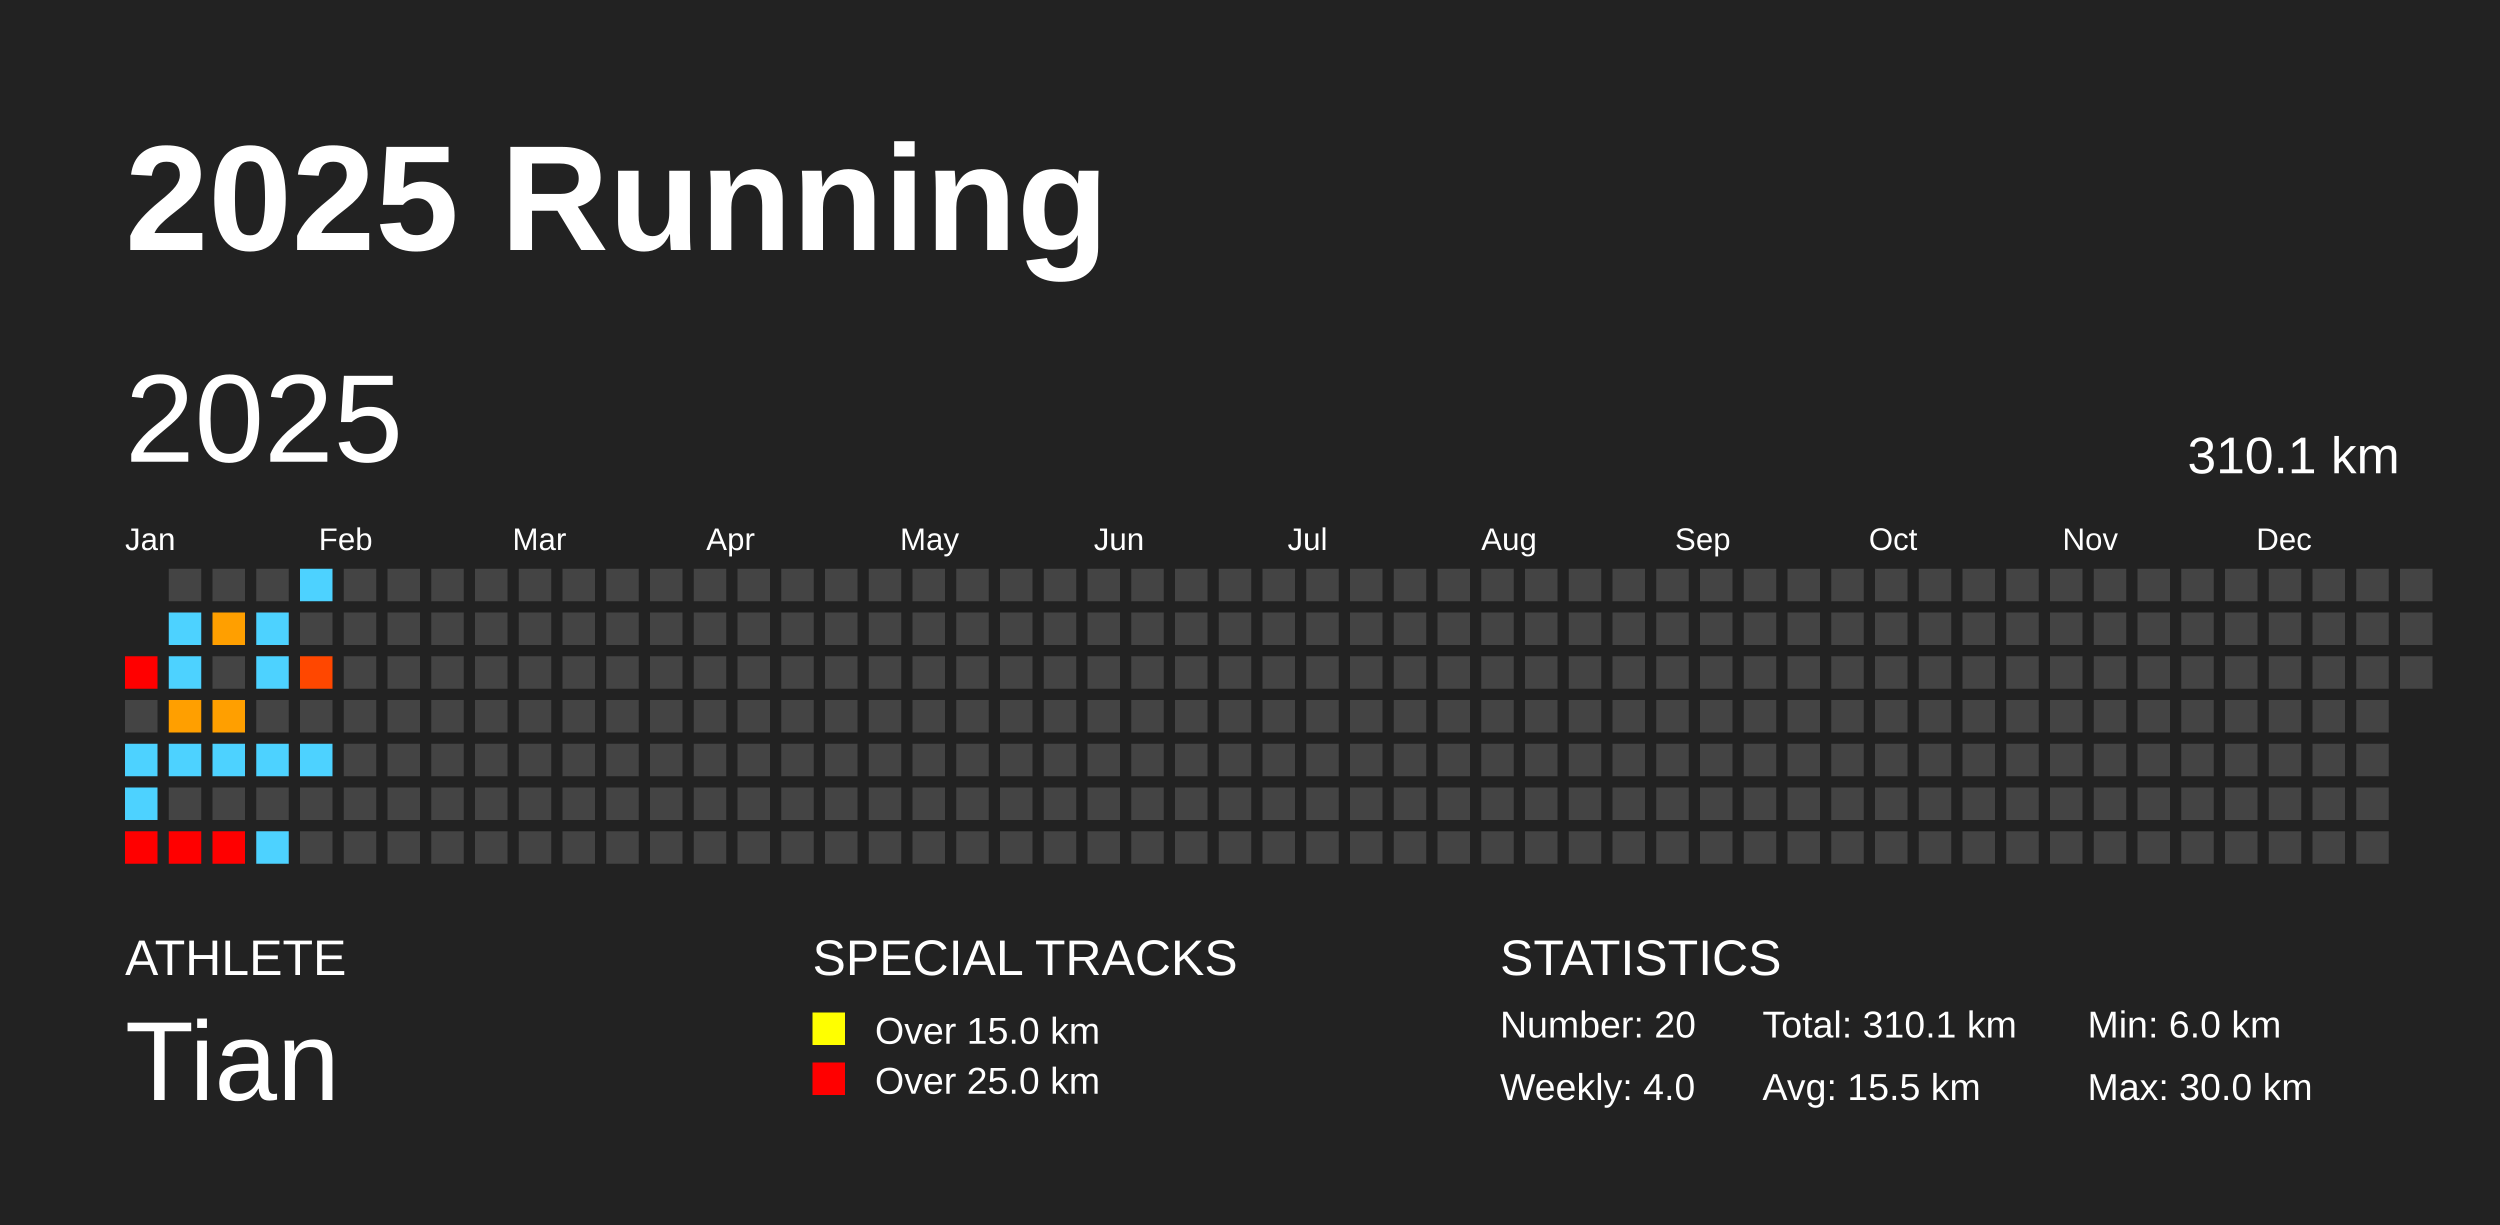
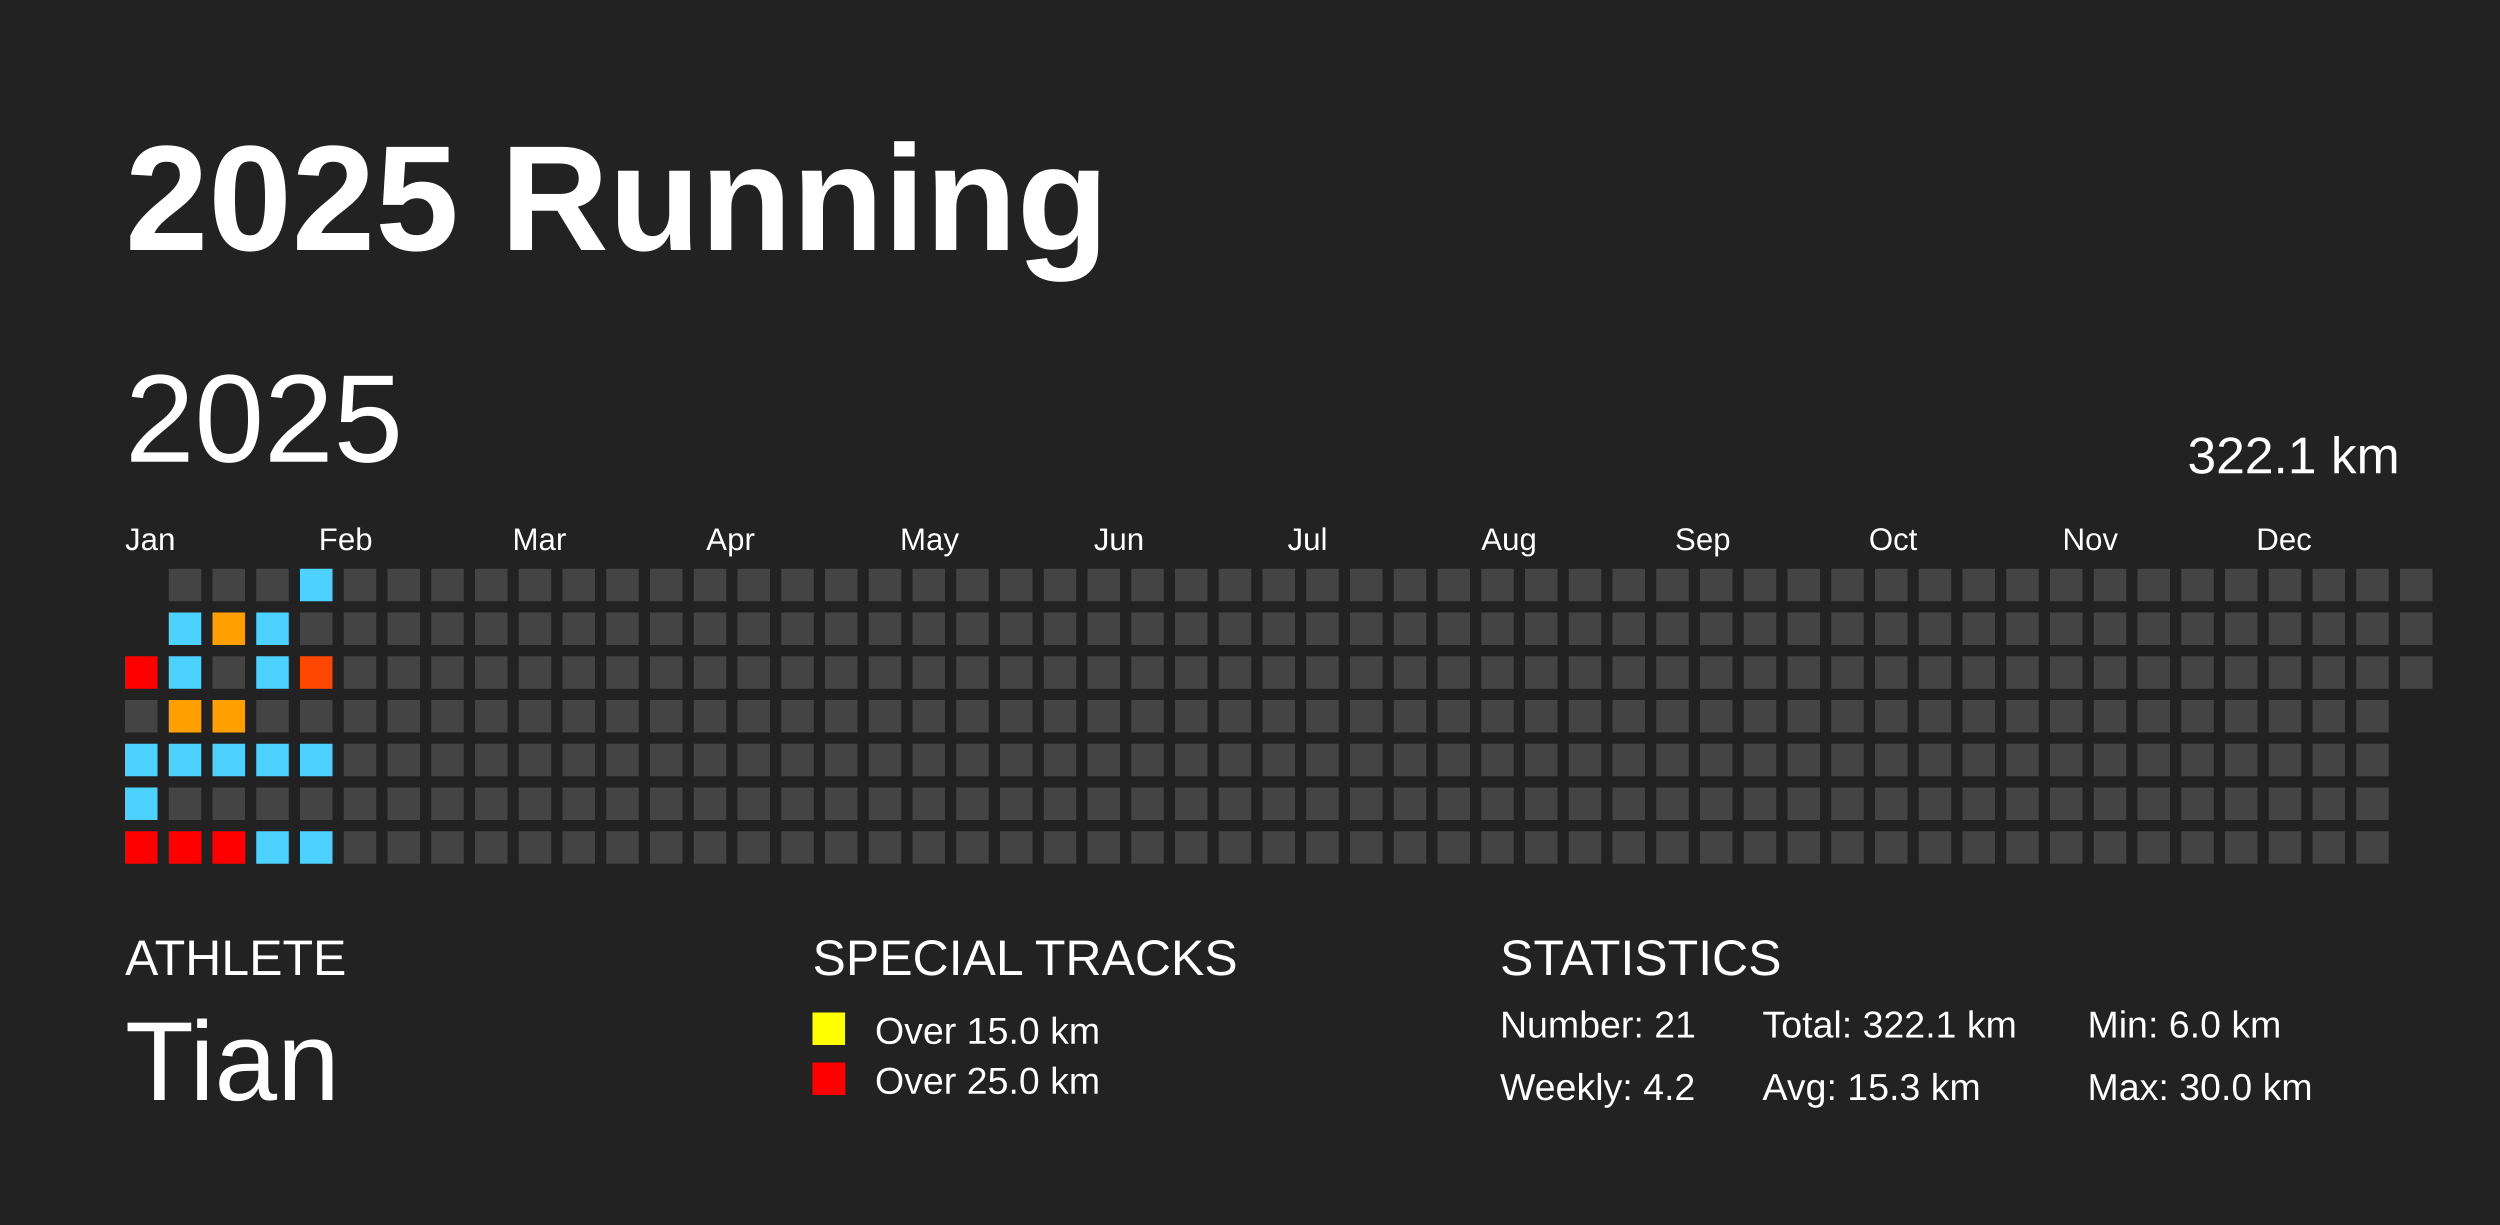
<svg xmlns="http://www.w3.org/2000/svg" baseProfile="full" height="98mm" version="1.1" viewBox="0,0,200,98" width="200mm">
  <defs />
  <rect fill="#222222" height="98" width="200" x="0" y="0" />
  <text fill="#FFFFFF" style="font-size:12px; font-family:Arial; font-weight:bold;" x="10" y="20">2025 Running</text>
  <text fill="#FFFFFF" style="font-size:4px; font-family:Arial" x="10" y="78">ATHLETE</text>
  <text fill="#FFFFFF" style="font-size:9px; font-family:Arial" x="10" y="88">Tian</text>
  <text fill="#FFFFFF" style="font-size:4px; font-family:Arial" x="65" y="78">SPECIAL TRACKS</text>
  <rect fill="yellow" height="2.6" width="2.6" x="65" y="81" />
  <text fill="#FFFFFF" style="font-size:3px; font-family:Arial" x="70" y="83.5">Over 15.0 km</text>
  <rect fill="red" height="2.6" width="2.6" x="65" y="85" />
  <text fill="#FFFFFF" style="font-size:3px; font-family:Arial" x="70" y="87.5">Over 25.0 km</text>
  <text fill="#FFFFFF" style="font-size:4px; font-family:Arial" x="120" y="78">STATISTICS</text>
-   <text fill="#FFFFFF" style="font-size:3px; font-family:Arial" x="120" y="83">Number: 20</text>
-   <text fill="#FFFFFF" style="font-size:3px; font-family:Arial" x="120" y="88">Weekly: 4.0</text>
-   <text fill="#FFFFFF" style="font-size:3px; font-family:Arial" x="141" y="83">Total: 310.1 km</text>
-   <text fill="#FFFFFF" style="font-size:3px; font-family:Arial" x="141" y="88">Avg: 15.5 km</text>
+   <text fill="#FFFFFF" style="font-size:3px; font-family:Arial" x="120" y="83">Number: 21</text>
+   <text fill="#FFFFFF" style="font-size:3px; font-family:Arial" x="120" y="88">Weekly: 4.2</text>
+   <text fill="#FFFFFF" style="font-size:3px; font-family:Arial" x="141" y="83">Total: 322.1 km</text>
+   <text fill="#FFFFFF" style="font-size:3px; font-family:Arial" x="141" y="88">Avg: 15.3 km</text>
  <text fill="#FFFFFF" style="font-size:3px; font-family:Arial" x="167" y="83">Min: 6.0 km</text>
  <text fill="#FFFFFF" style="font-size:3px; font-family:Arial" x="167" y="88">Max: 30.0 km</text>
  <text dominant-baseline="hanging" fill="#FFFFFF" style="font-size:10.0px; font-family:Arial;" x="10" y="30">2025</text>
-   <text dominant-baseline="hanging" fill="#FFFFFF" style="font-size:4.125px; font-family:Arial;" x="175" y="35">310.1 km</text>
+   <text dominant-baseline="hanging" fill="#FFFFFF" style="font-size:4.125px; font-family:Arial;" x="175" y="35">322.1 km</text>
  <text fill="#FFFFFF" style="font-size:2.5px; font-family:Arial" x="10.0" y="44">Jan</text>
  <text fill="#FFFFFF" style="font-size:2.5px; font-family:Arial" x="25.5" y="44">Feb</text>
  <text fill="#FFFFFF" style="font-size:2.5px; font-family:Arial" x="41.0" y="44">Mar</text>
  <text fill="#FFFFFF" style="font-size:2.5px; font-family:Arial" x="56.5" y="44">Apr</text>
  <text fill="#FFFFFF" style="font-size:2.5px; font-family:Arial" x="72.0" y="44">May</text>
  <text fill="#FFFFFF" style="font-size:2.5px; font-family:Arial" x="87.5" y="44">Jun</text>
  <text fill="#FFFFFF" style="font-size:2.5px; font-family:Arial" x="103.0" y="44">Jul</text>
  <text fill="#FFFFFF" style="font-size:2.5px; font-family:Arial" x="118.5" y="44">Aug</text>
  <text fill="#FFFFFF" style="font-size:2.5px; font-family:Arial" x="134.0" y="44">Sep</text>
  <text fill="#FFFFFF" style="font-size:2.5px; font-family:Arial" x="149.5" y="44">Oct</text>
  <text fill="#FFFFFF" style="font-size:2.5px; font-family:Arial" x="165.0" y="44">Nov</text>
  <text fill="#FFFFFF" style="font-size:2.5px; font-family:Arial" x="180.5" y="44">Dec</text>
  <rect fill="red" height="2.6" width="2.6" x="10.0" y="52.5" />
  <rect fill="#444444" height="2.6" width="2.6" x="10.0" y="56.0" />
  <rect fill="#4dd2ff" height="2.6" width="2.6" x="10.0" y="59.5" />
  <rect fill="#4dd2ff" height="2.6" width="2.6" x="10.0" y="63.0" />
  <rect fill="red" height="2.6" width="2.6" x="10.0" y="66.5" />
  <rect fill="#444444" height="2.6" width="2.6" x="13.5" y="45.5" />
  <rect fill="#4dd2ff" height="2.6" width="2.6" x="13.5" y="49.0" />
  <rect fill="#4dd2ff" height="2.6" width="2.6" x="13.5" y="52.5" />
  <rect fill="#ff9f00" height="2.6" width="2.6" x="13.5" y="56.0" />
  <rect fill="#4dd2ff" height="2.6" width="2.6" x="13.5" y="59.5" />
  <rect fill="#444444" height="2.6" width="2.6" x="13.5" y="63.0" />
  <rect fill="red" height="2.6" width="2.6" x="13.5" y="66.5" />
  <rect fill="#444444" height="2.6" width="2.6" x="17.0" y="45.5" />
  <rect fill="#ff9f00" height="2.6" width="2.6" x="17.0" y="49.0" />
  <rect fill="#444444" height="2.6" width="2.6" x="17.0" y="52.5" />
  <rect fill="#ff9f00" height="2.6" width="2.6" x="17.0" y="56.0" />
  <rect fill="#4dd2ff" height="2.6" width="2.6" x="17.0" y="59.5" />
  <rect fill="#444444" height="2.6" width="2.6" x="17.0" y="63.0" />
  <rect fill="red" height="2.6" width="2.6" x="17.0" y="66.5" />
  <rect fill="#444444" height="2.6" width="2.6" x="20.5" y="45.5" />
  <rect fill="#4dd2ff" height="2.6" width="2.6" x="20.5" y="49.0" />
  <rect fill="#4dd2ff" height="2.6" width="2.6" x="20.5" y="52.5" />
  <rect fill="#444444" height="2.6" width="2.6" x="20.5" y="56.0" />
  <rect fill="#4dd2ff" height="2.6" width="2.6" x="20.5" y="59.5" />
  <rect fill="#444444" height="2.6" width="2.6" x="20.5" y="63.0" />
  <rect fill="#4dd2ff" height="2.6" width="2.6" x="20.5" y="66.5" />
  <rect fill="#4dd2ff" height="2.6" width="2.6" x="24.0" y="45.5" />
  <rect fill="#444444" height="2.6" width="2.6" x="24.0" y="49.0" />
  <rect fill="#ff4700" height="2.6" width="2.6" x="24.0" y="52.5" />
  <rect fill="#444444" height="2.6" width="2.6" x="24.0" y="56.0" />
  <rect fill="#4dd2ff" height="2.6" width="2.6" x="24.0" y="59.5" />
  <rect fill="#444444" height="2.6" width="2.6" x="24.0" y="63.0" />
-   <rect fill="#444444" height="2.6" width="2.6" x="24.0" y="66.5" />
+   <rect fill="#4dd2ff" height="2.6" width="2.6" x="24.0" y="66.5" />
  <rect fill="#444444" height="2.6" width="2.6" x="27.5" y="45.5" />
  <rect fill="#444444" height="2.6" width="2.6" x="27.5" y="49.0" />
  <rect fill="#444444" height="2.6" width="2.6" x="27.5" y="52.5" />
  <rect fill="#444444" height="2.6" width="2.6" x="27.5" y="56.0" />
  <rect fill="#444444" height="2.6" width="2.6" x="27.5" y="59.5" />
  <rect fill="#444444" height="2.6" width="2.6" x="27.5" y="63.0" />
  <rect fill="#444444" height="2.6" width="2.6" x="27.5" y="66.5" />
  <rect fill="#444444" height="2.6" width="2.6" x="31.0" y="45.5" />
  <rect fill="#444444" height="2.6" width="2.6" x="31.0" y="49.0" />
  <rect fill="#444444" height="2.6" width="2.6" x="31.0" y="52.5" />
  <rect fill="#444444" height="2.6" width="2.6" x="31.0" y="56.0" />
  <rect fill="#444444" height="2.6" width="2.6" x="31.0" y="59.5" />
  <rect fill="#444444" height="2.6" width="2.6" x="31.0" y="63.0" />
  <rect fill="#444444" height="2.6" width="2.6" x="31.0" y="66.5" />
  <rect fill="#444444" height="2.6" width="2.6" x="34.5" y="45.5" />
  <rect fill="#444444" height="2.6" width="2.6" x="34.5" y="49.0" />
  <rect fill="#444444" height="2.6" width="2.6" x="34.5" y="52.5" />
  <rect fill="#444444" height="2.6" width="2.6" x="34.5" y="56.0" />
  <rect fill="#444444" height="2.6" width="2.6" x="34.5" y="59.5" />
  <rect fill="#444444" height="2.6" width="2.6" x="34.5" y="63.0" />
  <rect fill="#444444" height="2.6" width="2.6" x="34.5" y="66.5" />
  <rect fill="#444444" height="2.6" width="2.6" x="38.0" y="45.5" />
  <rect fill="#444444" height="2.6" width="2.6" x="38.0" y="49.0" />
  <rect fill="#444444" height="2.6" width="2.6" x="38.0" y="52.5" />
  <rect fill="#444444" height="2.6" width="2.6" x="38.0" y="56.0" />
  <rect fill="#444444" height="2.6" width="2.6" x="38.0" y="59.5" />
  <rect fill="#444444" height="2.6" width="2.6" x="38.0" y="63.0" />
  <rect fill="#444444" height="2.6" width="2.6" x="38.0" y="66.5" />
  <rect fill="#444444" height="2.6" width="2.6" x="41.5" y="45.5" />
  <rect fill="#444444" height="2.6" width="2.6" x="41.5" y="49.0" />
  <rect fill="#444444" height="2.6" width="2.6" x="41.5" y="52.5" />
  <rect fill="#444444" height="2.6" width="2.6" x="41.5" y="56.0" />
  <rect fill="#444444" height="2.6" width="2.6" x="41.5" y="59.5" />
  <rect fill="#444444" height="2.6" width="2.6" x="41.5" y="63.0" />
  <rect fill="#444444" height="2.6" width="2.6" x="41.5" y="66.5" />
  <rect fill="#444444" height="2.6" width="2.6" x="45.0" y="45.5" />
  <rect fill="#444444" height="2.6" width="2.6" x="45.0" y="49.0" />
  <rect fill="#444444" height="2.6" width="2.6" x="45.0" y="52.5" />
  <rect fill="#444444" height="2.6" width="2.6" x="45.0" y="56.0" />
  <rect fill="#444444" height="2.6" width="2.6" x="45.0" y="59.5" />
  <rect fill="#444444" height="2.6" width="2.6" x="45.0" y="63.0" />
  <rect fill="#444444" height="2.6" width="2.6" x="45.0" y="66.5" />
  <rect fill="#444444" height="2.6" width="2.6" x="48.5" y="45.5" />
  <rect fill="#444444" height="2.6" width="2.6" x="48.5" y="49.0" />
  <rect fill="#444444" height="2.6" width="2.6" x="48.5" y="52.5" />
  <rect fill="#444444" height="2.6" width="2.6" x="48.5" y="56.0" />
  <rect fill="#444444" height="2.6" width="2.6" x="48.5" y="59.5" />
  <rect fill="#444444" height="2.6" width="2.6" x="48.5" y="63.0" />
  <rect fill="#444444" height="2.6" width="2.6" x="48.5" y="66.5" />
  <rect fill="#444444" height="2.6" width="2.6" x="52.0" y="45.5" />
  <rect fill="#444444" height="2.6" width="2.6" x="52.0" y="49.0" />
  <rect fill="#444444" height="2.6" width="2.6" x="52.0" y="52.5" />
  <rect fill="#444444" height="2.6" width="2.6" x="52.0" y="56.0" />
  <rect fill="#444444" height="2.6" width="2.6" x="52.0" y="59.5" />
  <rect fill="#444444" height="2.6" width="2.6" x="52.0" y="63.0" />
  <rect fill="#444444" height="2.6" width="2.6" x="52.0" y="66.5" />
  <rect fill="#444444" height="2.6" width="2.6" x="55.5" y="45.5" />
  <rect fill="#444444" height="2.6" width="2.6" x="55.5" y="49.0" />
  <rect fill="#444444" height="2.6" width="2.6" x="55.5" y="52.5" />
  <rect fill="#444444" height="2.6" width="2.6" x="55.5" y="56.0" />
  <rect fill="#444444" height="2.6" width="2.6" x="55.5" y="59.5" />
  <rect fill="#444444" height="2.6" width="2.6" x="55.5" y="63.0" />
  <rect fill="#444444" height="2.6" width="2.6" x="55.5" y="66.5" />
  <rect fill="#444444" height="2.6" width="2.6" x="59.0" y="45.5" />
  <rect fill="#444444" height="2.6" width="2.6" x="59.0" y="49.0" />
  <rect fill="#444444" height="2.6" width="2.6" x="59.0" y="52.5" />
  <rect fill="#444444" height="2.6" width="2.6" x="59.0" y="56.0" />
  <rect fill="#444444" height="2.6" width="2.6" x="59.0" y="59.5" />
  <rect fill="#444444" height="2.6" width="2.6" x="59.0" y="63.0" />
  <rect fill="#444444" height="2.6" width="2.6" x="59.0" y="66.5" />
  <rect fill="#444444" height="2.6" width="2.6" x="62.5" y="45.5" />
  <rect fill="#444444" height="2.6" width="2.6" x="62.5" y="49.0" />
  <rect fill="#444444" height="2.6" width="2.6" x="62.5" y="52.5" />
  <rect fill="#444444" height="2.6" width="2.6" x="62.5" y="56.0" />
  <rect fill="#444444" height="2.6" width="2.6" x="62.5" y="59.5" />
  <rect fill="#444444" height="2.6" width="2.6" x="62.5" y="63.0" />
  <rect fill="#444444" height="2.6" width="2.6" x="62.5" y="66.5" />
  <rect fill="#444444" height="2.6" width="2.6" x="66.0" y="45.5" />
  <rect fill="#444444" height="2.6" width="2.6" x="66.0" y="49.0" />
  <rect fill="#444444" height="2.6" width="2.6" x="66.0" y="52.5" />
  <rect fill="#444444" height="2.6" width="2.6" x="66.0" y="56.0" />
  <rect fill="#444444" height="2.6" width="2.6" x="66.0" y="59.5" />
  <rect fill="#444444" height="2.6" width="2.6" x="66.0" y="63.0" />
  <rect fill="#444444" height="2.6" width="2.6" x="66.0" y="66.5" />
  <rect fill="#444444" height="2.6" width="2.6" x="69.5" y="45.5" />
  <rect fill="#444444" height="2.6" width="2.6" x="69.5" y="49.0" />
  <rect fill="#444444" height="2.6" width="2.6" x="69.5" y="52.5" />
  <rect fill="#444444" height="2.6" width="2.6" x="69.5" y="56.0" />
  <rect fill="#444444" height="2.6" width="2.6" x="69.5" y="59.5" />
  <rect fill="#444444" height="2.6" width="2.6" x="69.5" y="63.0" />
  <rect fill="#444444" height="2.6" width="2.6" x="69.5" y="66.5" />
  <rect fill="#444444" height="2.6" width="2.6" x="73.0" y="45.5" />
  <rect fill="#444444" height="2.6" width="2.6" x="73.0" y="49.0" />
  <rect fill="#444444" height="2.6" width="2.6" x="73.0" y="52.5" />
  <rect fill="#444444" height="2.6" width="2.6" x="73.0" y="56.0" />
  <rect fill="#444444" height="2.6" width="2.6" x="73.0" y="59.5" />
  <rect fill="#444444" height="2.6" width="2.6" x="73.0" y="63.0" />
  <rect fill="#444444" height="2.6" width="2.6" x="73.0" y="66.5" />
  <rect fill="#444444" height="2.6" width="2.6" x="76.5" y="45.5" />
  <rect fill="#444444" height="2.6" width="2.6" x="76.5" y="49.0" />
  <rect fill="#444444" height="2.6" width="2.6" x="76.5" y="52.5" />
  <rect fill="#444444" height="2.6" width="2.6" x="76.5" y="56.0" />
  <rect fill="#444444" height="2.6" width="2.6" x="76.5" y="59.5" />
  <rect fill="#444444" height="2.6" width="2.6" x="76.5" y="63.0" />
  <rect fill="#444444" height="2.6" width="2.6" x="76.5" y="66.5" />
  <rect fill="#444444" height="2.6" width="2.6" x="80.0" y="45.5" />
  <rect fill="#444444" height="2.6" width="2.6" x="80.0" y="49.0" />
  <rect fill="#444444" height="2.6" width="2.6" x="80.0" y="52.5" />
  <rect fill="#444444" height="2.6" width="2.6" x="80.0" y="56.0" />
  <rect fill="#444444" height="2.6" width="2.6" x="80.0" y="59.5" />
  <rect fill="#444444" height="2.6" width="2.6" x="80.0" y="63.0" />
  <rect fill="#444444" height="2.6" width="2.6" x="80.0" y="66.5" />
  <rect fill="#444444" height="2.6" width="2.6" x="83.5" y="45.5" />
  <rect fill="#444444" height="2.6" width="2.6" x="83.5" y="49.0" />
  <rect fill="#444444" height="2.6" width="2.6" x="83.5" y="52.5" />
  <rect fill="#444444" height="2.6" width="2.6" x="83.5" y="56.0" />
  <rect fill="#444444" height="2.6" width="2.6" x="83.5" y="59.5" />
  <rect fill="#444444" height="2.6" width="2.6" x="83.5" y="63.0" />
  <rect fill="#444444" height="2.6" width="2.6" x="83.5" y="66.5" />
  <rect fill="#444444" height="2.6" width="2.6" x="87.0" y="45.5" />
  <rect fill="#444444" height="2.6" width="2.6" x="87.0" y="49.0" />
  <rect fill="#444444" height="2.6" width="2.6" x="87.0" y="52.5" />
  <rect fill="#444444" height="2.6" width="2.6" x="87.0" y="56.0" />
  <rect fill="#444444" height="2.6" width="2.6" x="87.0" y="59.5" />
  <rect fill="#444444" height="2.6" width="2.6" x="87.0" y="63.0" />
  <rect fill="#444444" height="2.6" width="2.6" x="87.0" y="66.5" />
  <rect fill="#444444" height="2.6" width="2.6" x="90.5" y="45.5" />
  <rect fill="#444444" height="2.6" width="2.6" x="90.5" y="49.0" />
  <rect fill="#444444" height="2.6" width="2.6" x="90.5" y="52.5" />
  <rect fill="#444444" height="2.6" width="2.6" x="90.5" y="56.0" />
  <rect fill="#444444" height="2.6" width="2.6" x="90.5" y="59.5" />
  <rect fill="#444444" height="2.6" width="2.6" x="90.5" y="63.0" />
  <rect fill="#444444" height="2.6" width="2.6" x="90.5" y="66.5" />
  <rect fill="#444444" height="2.6" width="2.6" x="94.0" y="45.5" />
  <rect fill="#444444" height="2.6" width="2.6" x="94.0" y="49.0" />
  <rect fill="#444444" height="2.6" width="2.6" x="94.0" y="52.5" />
  <rect fill="#444444" height="2.6" width="2.6" x="94.0" y="56.0" />
  <rect fill="#444444" height="2.6" width="2.6" x="94.0" y="59.5" />
  <rect fill="#444444" height="2.6" width="2.6" x="94.0" y="63.0" />
  <rect fill="#444444" height="2.6" width="2.6" x="94.0" y="66.5" />
  <rect fill="#444444" height="2.6" width="2.6" x="97.5" y="45.5" />
  <rect fill="#444444" height="2.6" width="2.6" x="97.5" y="49.0" />
  <rect fill="#444444" height="2.6" width="2.6" x="97.5" y="52.5" />
  <rect fill="#444444" height="2.6" width="2.6" x="97.5" y="56.0" />
  <rect fill="#444444" height="2.6" width="2.6" x="97.5" y="59.5" />
  <rect fill="#444444" height="2.6" width="2.6" x="97.5" y="63.0" />
  <rect fill="#444444" height="2.6" width="2.6" x="97.5" y="66.5" />
  <rect fill="#444444" height="2.6" width="2.6" x="101.0" y="45.5" />
  <rect fill="#444444" height="2.6" width="2.6" x="101.0" y="49.0" />
  <rect fill="#444444" height="2.6" width="2.6" x="101.0" y="52.5" />
  <rect fill="#444444" height="2.6" width="2.6" x="101.0" y="56.0" />
  <rect fill="#444444" height="2.6" width="2.6" x="101.0" y="59.5" />
  <rect fill="#444444" height="2.6" width="2.6" x="101.0" y="63.0" />
  <rect fill="#444444" height="2.6" width="2.6" x="101.0" y="66.5" />
  <rect fill="#444444" height="2.6" width="2.6" x="104.5" y="45.5" />
  <rect fill="#444444" height="2.6" width="2.6" x="104.5" y="49.0" />
  <rect fill="#444444" height="2.6" width="2.6" x="104.5" y="52.5" />
  <rect fill="#444444" height="2.6" width="2.6" x="104.5" y="56.0" />
  <rect fill="#444444" height="2.6" width="2.6" x="104.5" y="59.5" />
  <rect fill="#444444" height="2.6" width="2.6" x="104.5" y="63.0" />
  <rect fill="#444444" height="2.6" width="2.6" x="104.5" y="66.5" />
  <rect fill="#444444" height="2.6" width="2.6" x="108.0" y="45.5" />
  <rect fill="#444444" height="2.6" width="2.6" x="108.0" y="49.0" />
  <rect fill="#444444" height="2.6" width="2.6" x="108.0" y="52.5" />
  <rect fill="#444444" height="2.6" width="2.6" x="108.0" y="56.0" />
  <rect fill="#444444" height="2.6" width="2.6" x="108.0" y="59.5" />
  <rect fill="#444444" height="2.6" width="2.6" x="108.0" y="63.0" />
  <rect fill="#444444" height="2.6" width="2.6" x="108.0" y="66.5" />
  <rect fill="#444444" height="2.6" width="2.6" x="111.5" y="45.5" />
  <rect fill="#444444" height="2.6" width="2.6" x="111.5" y="49.0" />
  <rect fill="#444444" height="2.6" width="2.6" x="111.5" y="52.5" />
  <rect fill="#444444" height="2.6" width="2.6" x="111.5" y="56.0" />
  <rect fill="#444444" height="2.6" width="2.6" x="111.5" y="59.5" />
  <rect fill="#444444" height="2.6" width="2.6" x="111.5" y="63.0" />
  <rect fill="#444444" height="2.6" width="2.6" x="111.5" y="66.5" />
  <rect fill="#444444" height="2.6" width="2.6" x="115.0" y="45.5" />
  <rect fill="#444444" height="2.6" width="2.6" x="115.0" y="49.0" />
  <rect fill="#444444" height="2.6" width="2.6" x="115.0" y="52.5" />
  <rect fill="#444444" height="2.6" width="2.6" x="115.0" y="56.0" />
  <rect fill="#444444" height="2.6" width="2.6" x="115.0" y="59.5" />
  <rect fill="#444444" height="2.6" width="2.6" x="115.0" y="63.0" />
  <rect fill="#444444" height="2.6" width="2.6" x="115.0" y="66.5" />
  <rect fill="#444444" height="2.6" width="2.6" x="118.5" y="45.5" />
  <rect fill="#444444" height="2.6" width="2.6" x="118.5" y="49.0" />
  <rect fill="#444444" height="2.6" width="2.6" x="118.5" y="52.5" />
  <rect fill="#444444" height="2.6" width="2.6" x="118.5" y="56.0" />
  <rect fill="#444444" height="2.6" width="2.6" x="118.5" y="59.5" />
  <rect fill="#444444" height="2.6" width="2.6" x="118.5" y="63.0" />
  <rect fill="#444444" height="2.6" width="2.6" x="118.5" y="66.5" />
  <rect fill="#444444" height="2.6" width="2.6" x="122.0" y="45.5" />
  <rect fill="#444444" height="2.6" width="2.6" x="122.0" y="49.0" />
  <rect fill="#444444" height="2.6" width="2.6" x="122.0" y="52.5" />
  <rect fill="#444444" height="2.6" width="2.6" x="122.0" y="56.0" />
  <rect fill="#444444" height="2.6" width="2.6" x="122.0" y="59.5" />
  <rect fill="#444444" height="2.6" width="2.6" x="122.0" y="63.0" />
  <rect fill="#444444" height="2.6" width="2.6" x="122.0" y="66.5" />
  <rect fill="#444444" height="2.6" width="2.6" x="125.5" y="45.5" />
  <rect fill="#444444" height="2.6" width="2.6" x="125.5" y="49.0" />
  <rect fill="#444444" height="2.6" width="2.6" x="125.5" y="52.5" />
  <rect fill="#444444" height="2.6" width="2.6" x="125.5" y="56.0" />
  <rect fill="#444444" height="2.6" width="2.6" x="125.5" y="59.5" />
  <rect fill="#444444" height="2.6" width="2.6" x="125.5" y="63.0" />
  <rect fill="#444444" height="2.6" width="2.6" x="125.5" y="66.5" />
  <rect fill="#444444" height="2.6" width="2.6" x="129.0" y="45.5" />
  <rect fill="#444444" height="2.6" width="2.6" x="129.0" y="49.0" />
  <rect fill="#444444" height="2.6" width="2.6" x="129.0" y="52.5" />
  <rect fill="#444444" height="2.6" width="2.6" x="129.0" y="56.0" />
  <rect fill="#444444" height="2.6" width="2.6" x="129.0" y="59.5" />
  <rect fill="#444444" height="2.6" width="2.6" x="129.0" y="63.0" />
  <rect fill="#444444" height="2.6" width="2.6" x="129.0" y="66.5" />
  <rect fill="#444444" height="2.6" width="2.6" x="132.5" y="45.5" />
  <rect fill="#444444" height="2.6" width="2.6" x="132.5" y="49.0" />
  <rect fill="#444444" height="2.6" width="2.6" x="132.5" y="52.5" />
  <rect fill="#444444" height="2.6" width="2.6" x="132.5" y="56.0" />
  <rect fill="#444444" height="2.6" width="2.6" x="132.5" y="59.5" />
  <rect fill="#444444" height="2.6" width="2.6" x="132.5" y="63.0" />
  <rect fill="#444444" height="2.6" width="2.6" x="132.5" y="66.5" />
  <rect fill="#444444" height="2.6" width="2.6" x="136.0" y="45.5" />
  <rect fill="#444444" height="2.6" width="2.6" x="136.0" y="49.0" />
  <rect fill="#444444" height="2.6" width="2.6" x="136.0" y="52.5" />
  <rect fill="#444444" height="2.6" width="2.6" x="136.0" y="56.0" />
  <rect fill="#444444" height="2.6" width="2.6" x="136.0" y="59.5" />
  <rect fill="#444444" height="2.6" width="2.6" x="136.0" y="63.0" />
  <rect fill="#444444" height="2.6" width="2.6" x="136.0" y="66.5" />
  <rect fill="#444444" height="2.6" width="2.6" x="139.5" y="45.5" />
  <rect fill="#444444" height="2.6" width="2.6" x="139.5" y="49.0" />
  <rect fill="#444444" height="2.6" width="2.6" x="139.5" y="52.5" />
  <rect fill="#444444" height="2.6" width="2.6" x="139.5" y="56.0" />
  <rect fill="#444444" height="2.6" width="2.6" x="139.5" y="59.5" />
  <rect fill="#444444" height="2.6" width="2.6" x="139.5" y="63.0" />
  <rect fill="#444444" height="2.6" width="2.6" x="139.5" y="66.5" />
  <rect fill="#444444" height="2.6" width="2.6" x="143.0" y="45.5" />
  <rect fill="#444444" height="2.6" width="2.6" x="143.0" y="49.0" />
  <rect fill="#444444" height="2.6" width="2.6" x="143.0" y="52.5" />
  <rect fill="#444444" height="2.6" width="2.6" x="143.0" y="56.0" />
  <rect fill="#444444" height="2.6" width="2.6" x="143.0" y="59.5" />
  <rect fill="#444444" height="2.6" width="2.6" x="143.0" y="63.0" />
  <rect fill="#444444" height="2.6" width="2.6" x="143.0" y="66.5" />
  <rect fill="#444444" height="2.6" width="2.6" x="146.5" y="45.5" />
  <rect fill="#444444" height="2.6" width="2.6" x="146.5" y="49.0" />
  <rect fill="#444444" height="2.6" width="2.6" x="146.5" y="52.5" />
  <rect fill="#444444" height="2.6" width="2.6" x="146.5" y="56.0" />
  <rect fill="#444444" height="2.6" width="2.6" x="146.5" y="59.5" />
  <rect fill="#444444" height="2.6" width="2.6" x="146.5" y="63.0" />
  <rect fill="#444444" height="2.6" width="2.6" x="146.5" y="66.5" />
  <rect fill="#444444" height="2.6" width="2.6" x="150.0" y="45.5" />
  <rect fill="#444444" height="2.6" width="2.6" x="150.0" y="49.0" />
  <rect fill="#444444" height="2.6" width="2.6" x="150.0" y="52.5" />
  <rect fill="#444444" height="2.6" width="2.6" x="150.0" y="56.0" />
  <rect fill="#444444" height="2.6" width="2.6" x="150.0" y="59.5" />
  <rect fill="#444444" height="2.6" width="2.6" x="150.0" y="63.0" />
  <rect fill="#444444" height="2.6" width="2.6" x="150.0" y="66.5" />
  <rect fill="#444444" height="2.6" width="2.6" x="153.5" y="45.5" />
  <rect fill="#444444" height="2.6" width="2.6" x="153.5" y="49.0" />
  <rect fill="#444444" height="2.6" width="2.6" x="153.5" y="52.5" />
  <rect fill="#444444" height="2.6" width="2.6" x="153.5" y="56.0" />
  <rect fill="#444444" height="2.6" width="2.6" x="153.5" y="59.5" />
  <rect fill="#444444" height="2.6" width="2.6" x="153.5" y="63.0" />
  <rect fill="#444444" height="2.6" width="2.6" x="153.5" y="66.5" />
  <rect fill="#444444" height="2.6" width="2.6" x="157.0" y="45.5" />
  <rect fill="#444444" height="2.6" width="2.6" x="157.0" y="49.0" />
  <rect fill="#444444" height="2.6" width="2.6" x="157.0" y="52.5" />
  <rect fill="#444444" height="2.6" width="2.6" x="157.0" y="56.0" />
  <rect fill="#444444" height="2.6" width="2.6" x="157.0" y="59.5" />
  <rect fill="#444444" height="2.6" width="2.6" x="157.0" y="63.0" />
  <rect fill="#444444" height="2.6" width="2.6" x="157.0" y="66.5" />
  <rect fill="#444444" height="2.6" width="2.6" x="160.5" y="45.5" />
  <rect fill="#444444" height="2.6" width="2.6" x="160.5" y="49.0" />
  <rect fill="#444444" height="2.6" width="2.6" x="160.5" y="52.5" />
  <rect fill="#444444" height="2.6" width="2.6" x="160.5" y="56.0" />
  <rect fill="#444444" height="2.6" width="2.6" x="160.5" y="59.5" />
  <rect fill="#444444" height="2.6" width="2.6" x="160.5" y="63.0" />
  <rect fill="#444444" height="2.6" width="2.6" x="160.5" y="66.5" />
  <rect fill="#444444" height="2.6" width="2.6" x="164.0" y="45.5" />
  <rect fill="#444444" height="2.6" width="2.6" x="164.0" y="49.0" />
  <rect fill="#444444" height="2.6" width="2.6" x="164.0" y="52.5" />
  <rect fill="#444444" height="2.6" width="2.6" x="164.0" y="56.0" />
  <rect fill="#444444" height="2.6" width="2.6" x="164.0" y="59.5" />
  <rect fill="#444444" height="2.6" width="2.6" x="164.0" y="63.0" />
  <rect fill="#444444" height="2.6" width="2.6" x="164.0" y="66.5" />
  <rect fill="#444444" height="2.6" width="2.6" x="167.5" y="45.5" />
  <rect fill="#444444" height="2.6" width="2.6" x="167.5" y="49.0" />
  <rect fill="#444444" height="2.6" width="2.6" x="167.5" y="52.5" />
  <rect fill="#444444" height="2.6" width="2.6" x="167.5" y="56.0" />
  <rect fill="#444444" height="2.6" width="2.6" x="167.5" y="59.5" />
  <rect fill="#444444" height="2.6" width="2.6" x="167.5" y="63.0" />
  <rect fill="#444444" height="2.6" width="2.6" x="167.5" y="66.5" />
  <rect fill="#444444" height="2.6" width="2.6" x="171.0" y="45.5" />
  <rect fill="#444444" height="2.6" width="2.6" x="171.0" y="49.0" />
  <rect fill="#444444" height="2.6" width="2.6" x="171.0" y="52.5" />
  <rect fill="#444444" height="2.6" width="2.6" x="171.0" y="56.0" />
  <rect fill="#444444" height="2.6" width="2.6" x="171.0" y="59.5" />
  <rect fill="#444444" height="2.6" width="2.6" x="171.0" y="63.0" />
  <rect fill="#444444" height="2.6" width="2.6" x="171.0" y="66.5" />
  <rect fill="#444444" height="2.6" width="2.6" x="174.5" y="45.5" />
  <rect fill="#444444" height="2.6" width="2.6" x="174.5" y="49.0" />
  <rect fill="#444444" height="2.6" width="2.6" x="174.5" y="52.5" />
  <rect fill="#444444" height="2.6" width="2.6" x="174.5" y="56.0" />
  <rect fill="#444444" height="2.6" width="2.6" x="174.5" y="59.5" />
  <rect fill="#444444" height="2.6" width="2.6" x="174.5" y="63.0" />
  <rect fill="#444444" height="2.6" width="2.6" x="174.5" y="66.5" />
  <rect fill="#444444" height="2.6" width="2.6" x="178.0" y="45.5" />
  <rect fill="#444444" height="2.6" width="2.6" x="178.0" y="49.0" />
  <rect fill="#444444" height="2.6" width="2.6" x="178.0" y="52.5" />
  <rect fill="#444444" height="2.6" width="2.6" x="178.0" y="56.0" />
  <rect fill="#444444" height="2.6" width="2.6" x="178.0" y="59.5" />
  <rect fill="#444444" height="2.6" width="2.6" x="178.0" y="63.0" />
  <rect fill="#444444" height="2.6" width="2.6" x="178.0" y="66.5" />
  <rect fill="#444444" height="2.6" width="2.6" x="181.5" y="45.5" />
  <rect fill="#444444" height="2.6" width="2.6" x="181.5" y="49.0" />
  <rect fill="#444444" height="2.6" width="2.6" x="181.5" y="52.5" />
  <rect fill="#444444" height="2.6" width="2.6" x="181.5" y="56.0" />
  <rect fill="#444444" height="2.6" width="2.6" x="181.5" y="59.5" />
  <rect fill="#444444" height="2.6" width="2.6" x="181.5" y="63.0" />
  <rect fill="#444444" height="2.6" width="2.6" x="181.5" y="66.5" />
  <rect fill="#444444" height="2.6" width="2.6" x="185.0" y="45.5" />
  <rect fill="#444444" height="2.6" width="2.6" x="185.0" y="49.0" />
  <rect fill="#444444" height="2.6" width="2.6" x="185.0" y="52.5" />
  <rect fill="#444444" height="2.6" width="2.6" x="185.0" y="56.0" />
  <rect fill="#444444" height="2.6" width="2.6" x="185.0" y="59.5" />
  <rect fill="#444444" height="2.6" width="2.6" x="185.0" y="63.0" />
  <rect fill="#444444" height="2.6" width="2.6" x="185.0" y="66.5" />
  <rect fill="#444444" height="2.6" width="2.6" x="188.5" y="45.5" />
  <rect fill="#444444" height="2.6" width="2.6" x="188.5" y="49.0" />
  <rect fill="#444444" height="2.6" width="2.6" x="188.5" y="52.5" />
  <rect fill="#444444" height="2.6" width="2.6" x="188.5" y="56.0" />
  <rect fill="#444444" height="2.6" width="2.6" x="188.5" y="59.5" />
  <rect fill="#444444" height="2.6" width="2.6" x="188.5" y="63.0" />
  <rect fill="#444444" height="2.6" width="2.6" x="188.5" y="66.5" />
  <rect fill="#444444" height="2.6" width="2.6" x="192.0" y="45.5" />
  <rect fill="#444444" height="2.6" width="2.6" x="192.0" y="49.0" />
  <rect fill="#444444" height="2.6" width="2.6" x="192.0" y="52.5" />
</svg>
